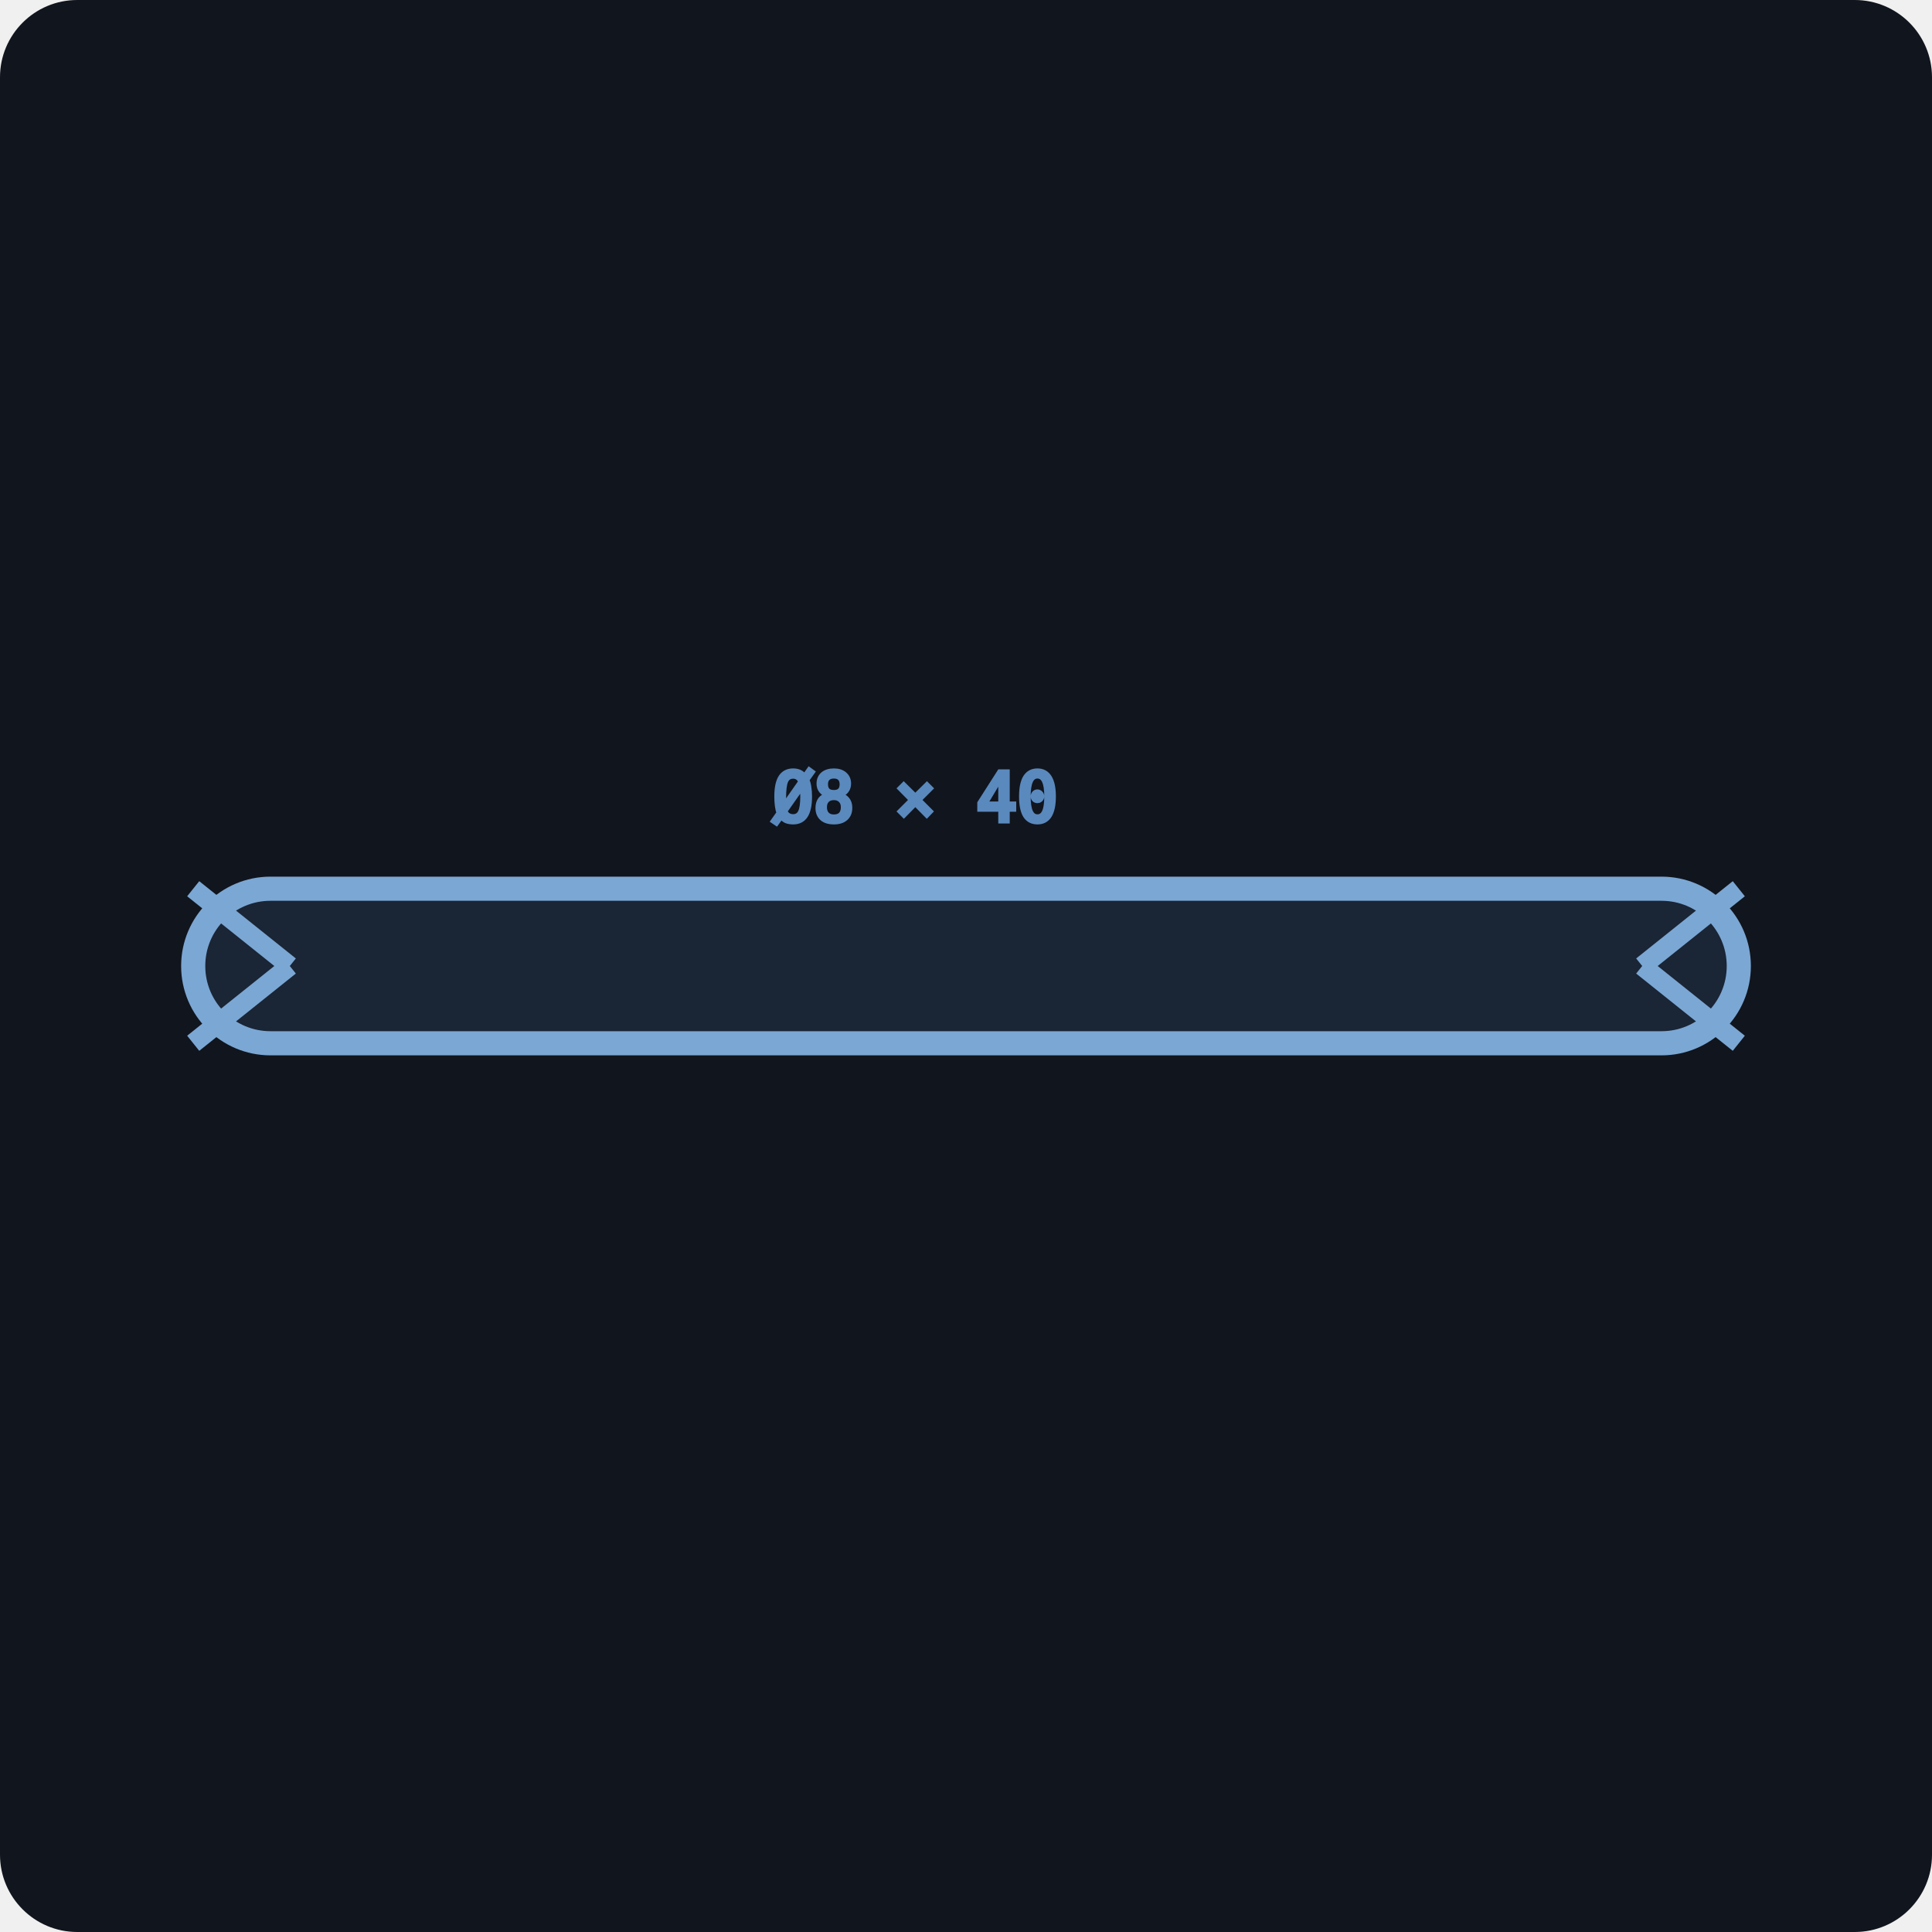
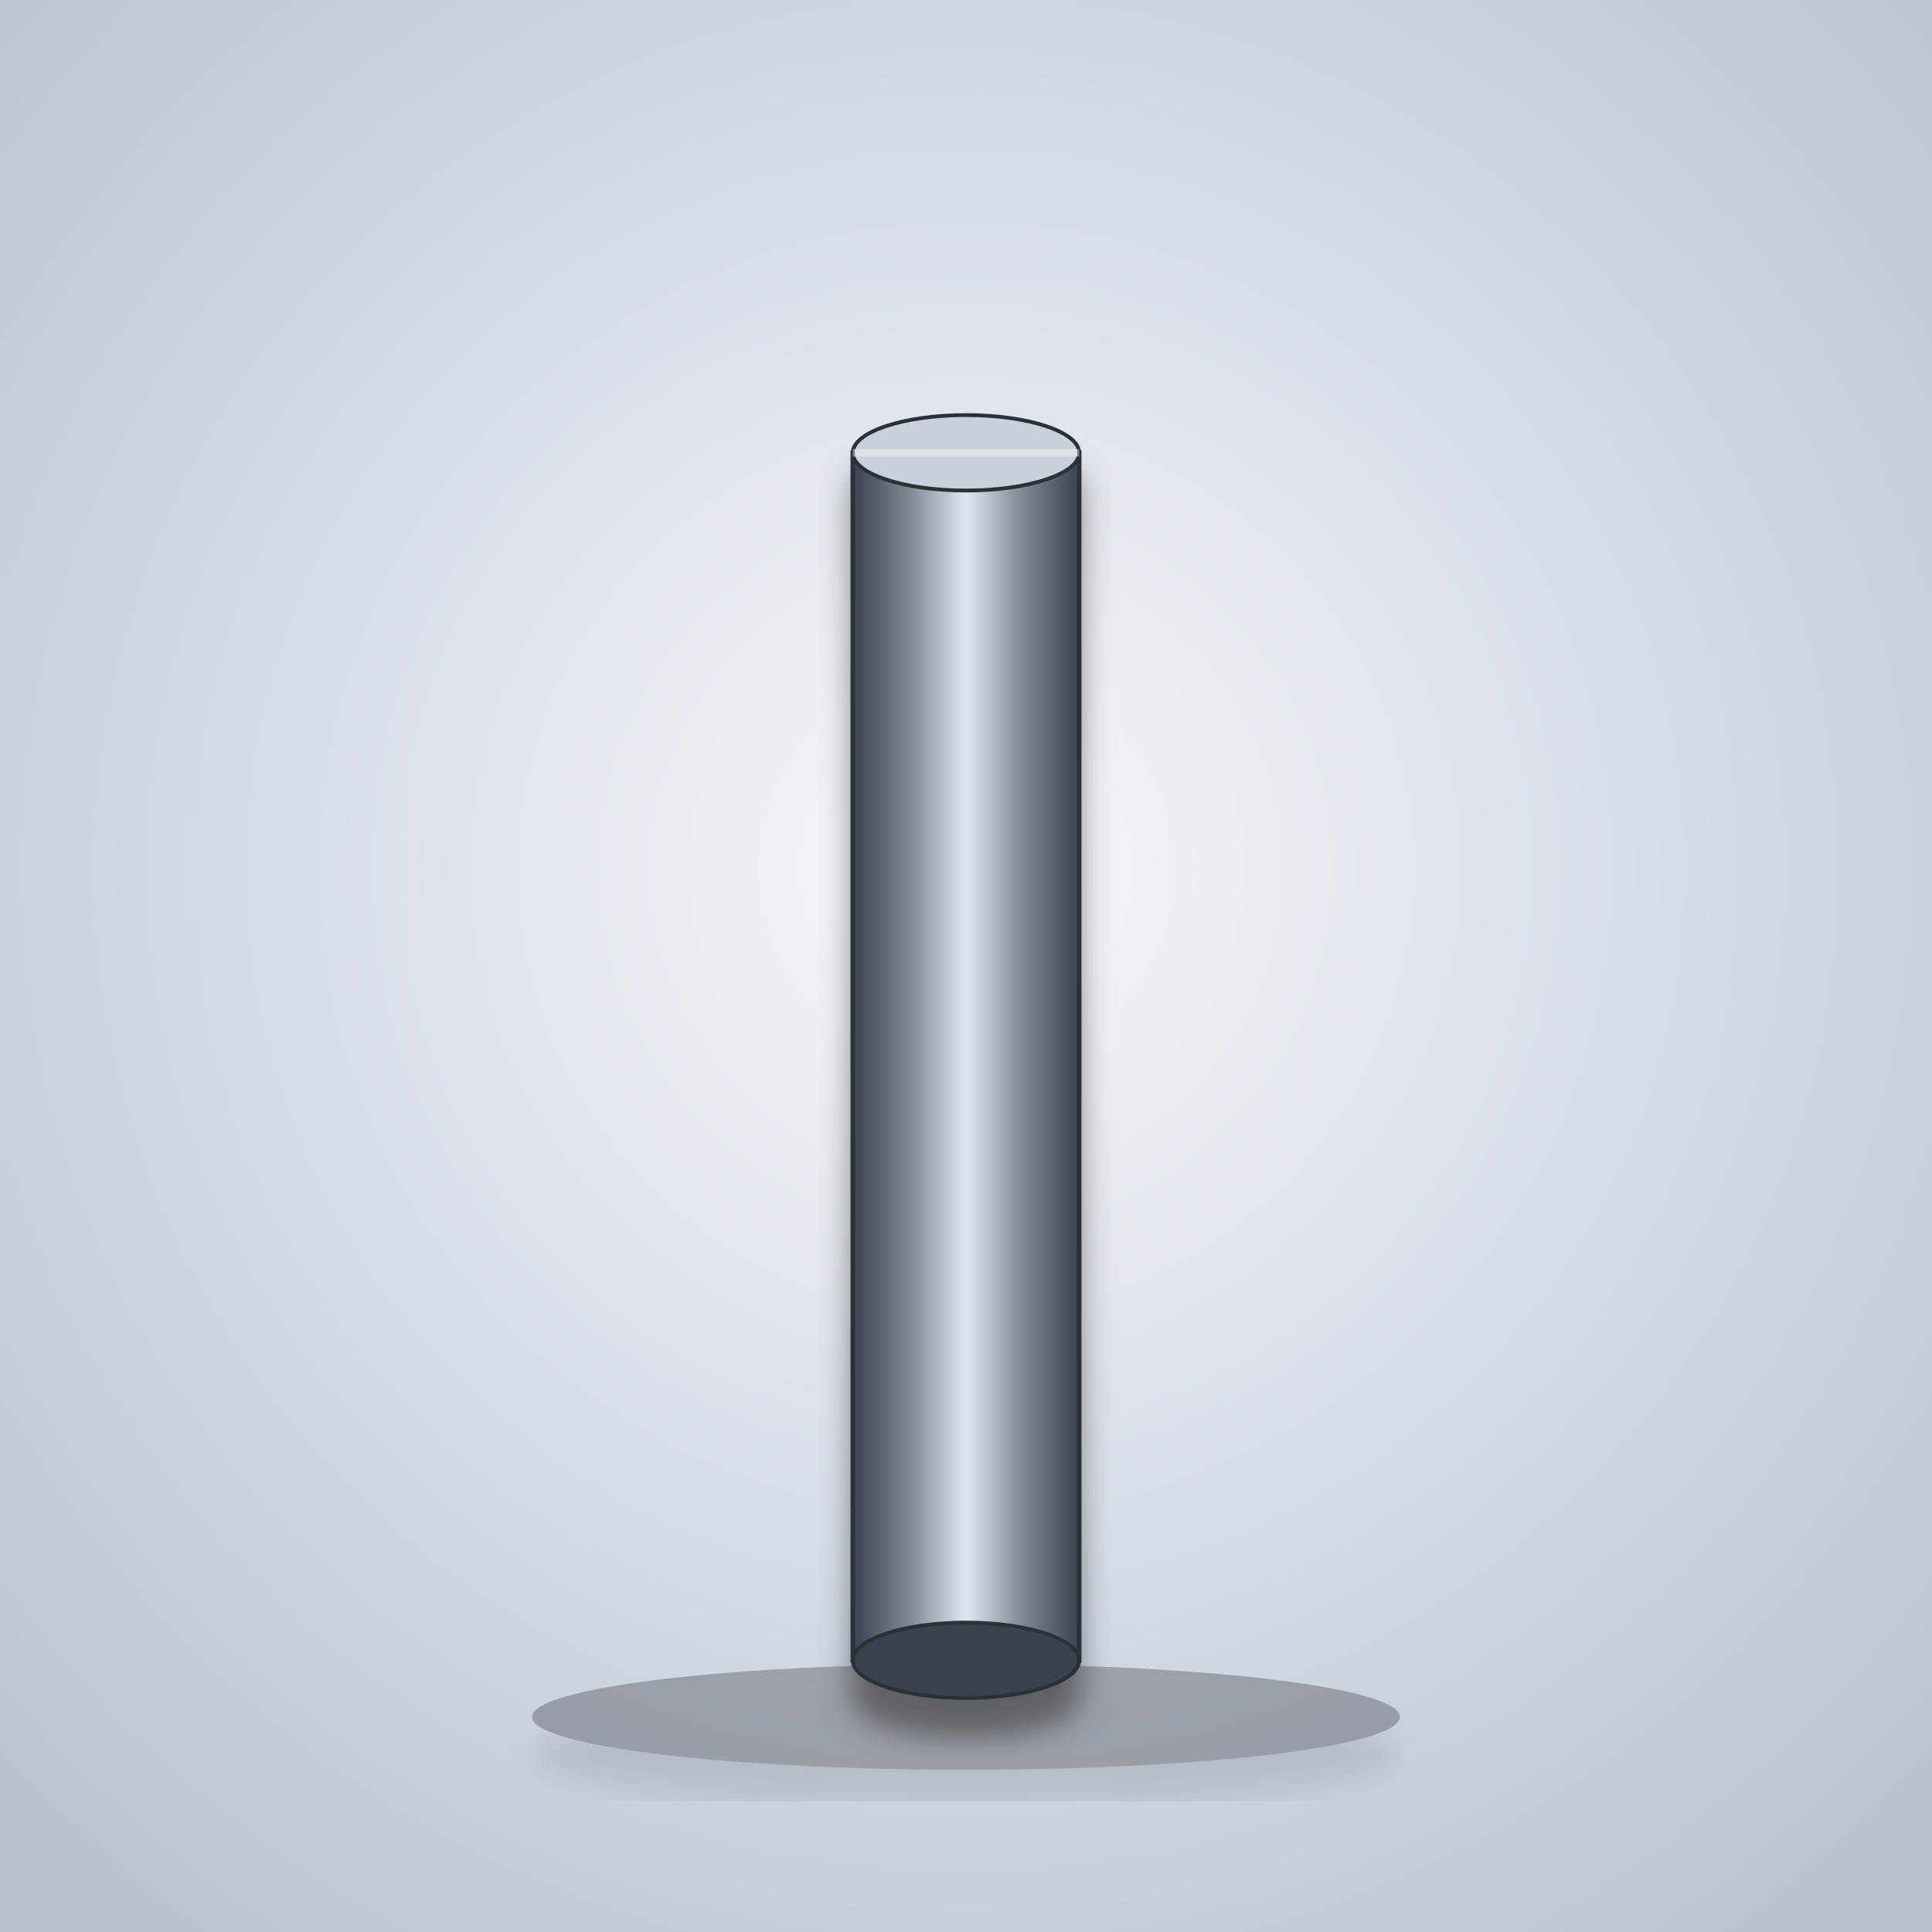
- <svg xmlns="http://www.w3.org/2000/svg" viewBox="0 0 200 200">
-   <rect width="200" height="200" fill="#11151d" rx="8" />
-   <g stroke="#7ba7d4" stroke-width="2.5" fill="none">
-     <rect x="20" y="92" width="160" height="16" rx="8" fill="#1a2535" />
-   </g>
-   <g stroke="#7ba7d4" stroke-width="2" fill="none">
-     <line x1="20" y1="92" x2="30" y2="100" />
-     <line x1="20" y1="108" x2="30" y2="100" />
-     <line x1="180" y1="92" x2="170" y2="100" />
-     <line x1="180" y1="108" x2="170" y2="100" />
-   </g>
-   <g stroke="#5a89bd" stroke-width="0.5" fill="#5a89bd" font-family="monospace" font-size="7">
-     <text x="80" y="85">Ø8 × 40</text>
+ <svg xmlns="http://www.w3.org/2000/svg" viewBox="0 0 512 512" width="512" height="512">
+   <defs>
+     <radialGradient id="bg" cx="50%" cy="45%" r="70%">
+       <stop offset="0%" stop-color="#f6f8fb" />
+       <stop offset="100%" stop-color="#b8c2cf" />
+     </radialGradient>
+   </defs>
+   <rect width="100%" height="100%" fill="url(#bg)" />
+   <filter id="ds" x="-30%" y="-30%" width="160%" height="160%">
+     <feGaussianBlur in="SourceAlpha" stdDeviation="4" />
+     <feOffset dx="0" dy="10" />
+     <feComponentTransfer>
+       <feFuncA type="linear" slope="0.4" />
+     </feComponentTransfer>
+     <feMerge>
+       <feMergeNode />
+       <feMergeNode in="SourceGraphic" />
+     </feMerge>
+   </filter>
+   <linearGradient id="shaft" x1="0%" y1="0%" x2="100%" y2="0%">
+     <stop offset="0%" stop-color="#3a4250" />
+     <stop offset="25%" stop-color="#7e8896" />
+     <stop offset="50%" stop-color="#e0e6ee" />
+     <stop offset="75%" stop-color="#7e8896" />
+     <stop offset="100%" stop-color="#3a4250" />
+   </linearGradient>
+   <ellipse cx="256" cy="455" rx="115" ry="14" fill="#000" opacity="0.25" filter="url(#ds)" />
+   <g filter="url(#ds)">
+     <rect x="226" y="120" width="60" height="320" fill="url(#shaft)" stroke="#2a3038" stroke-width="1.2" />
+     <ellipse cx="256" cy="120" rx="30" ry="10" fill="#c8d0dc" stroke="#2a3038" stroke-width="1" />
+     <ellipse cx="256" cy="440" rx="30" ry="10" fill="#3a4250" stroke="#2a3038" stroke-width="1" />
+     <line x1="226" y1="120" x2="286" y2="120" stroke="#fff" stroke-width="2" opacity="0.4" />
  </g>
</svg>
